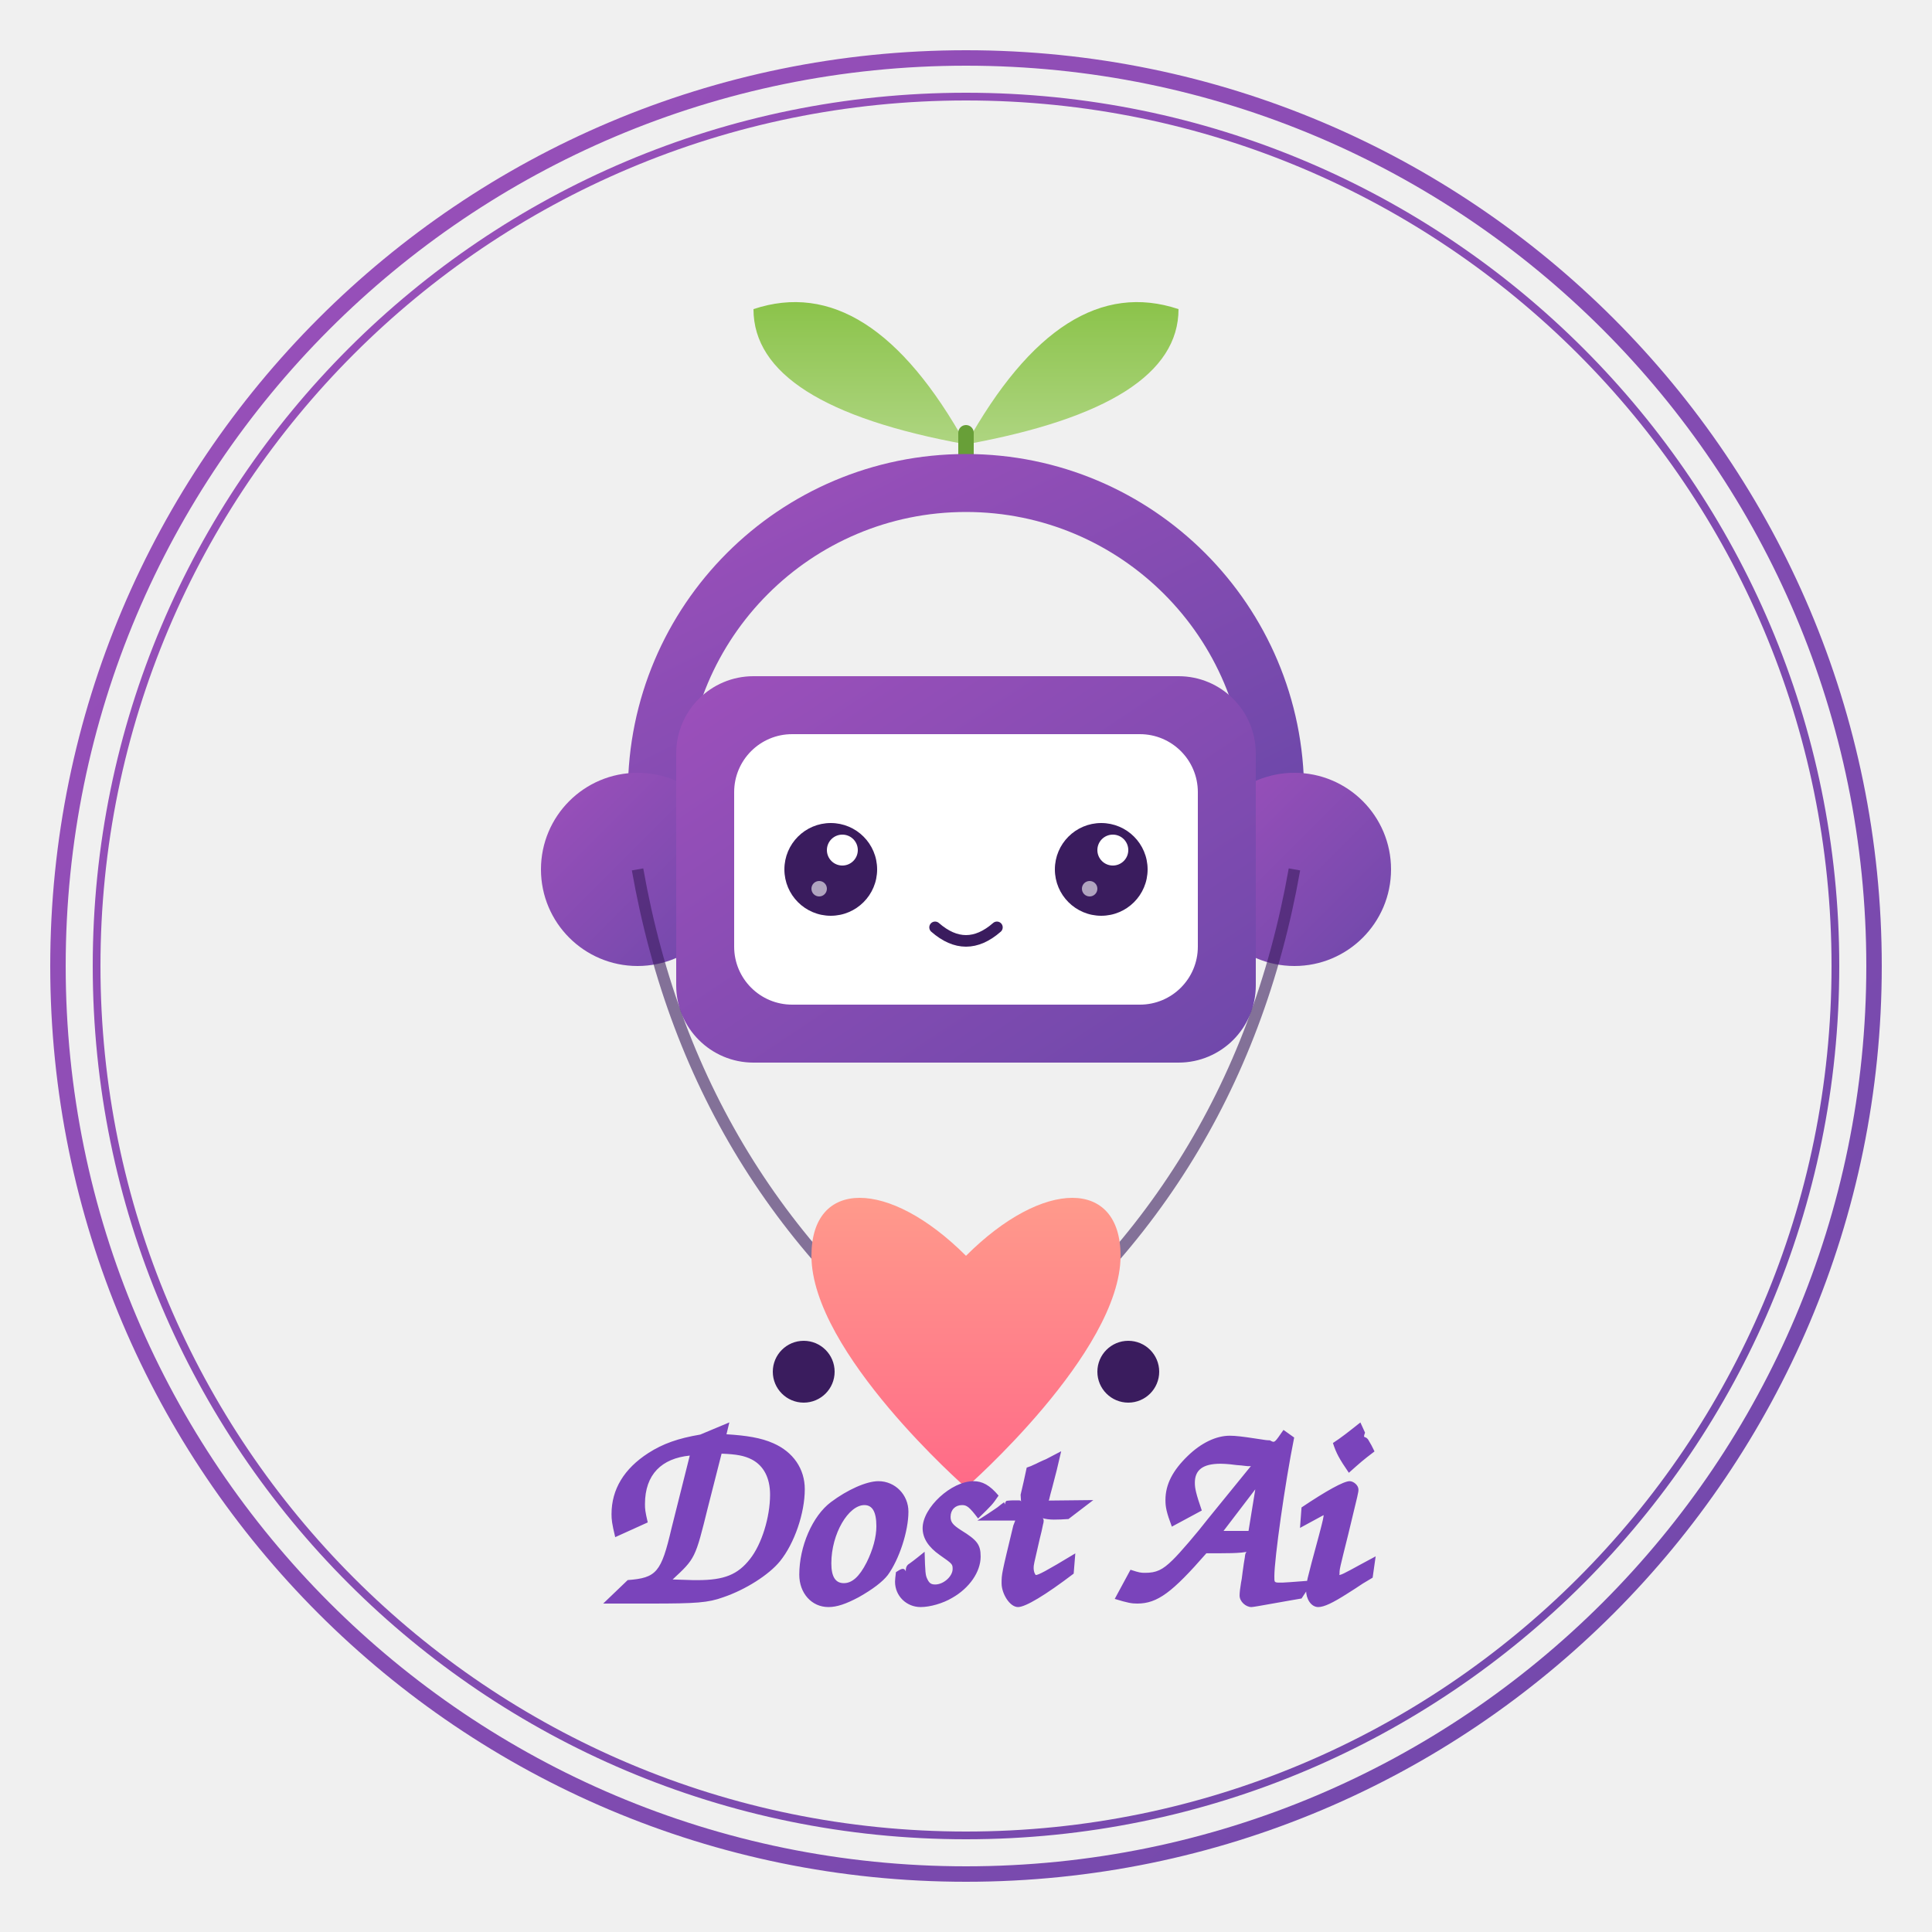
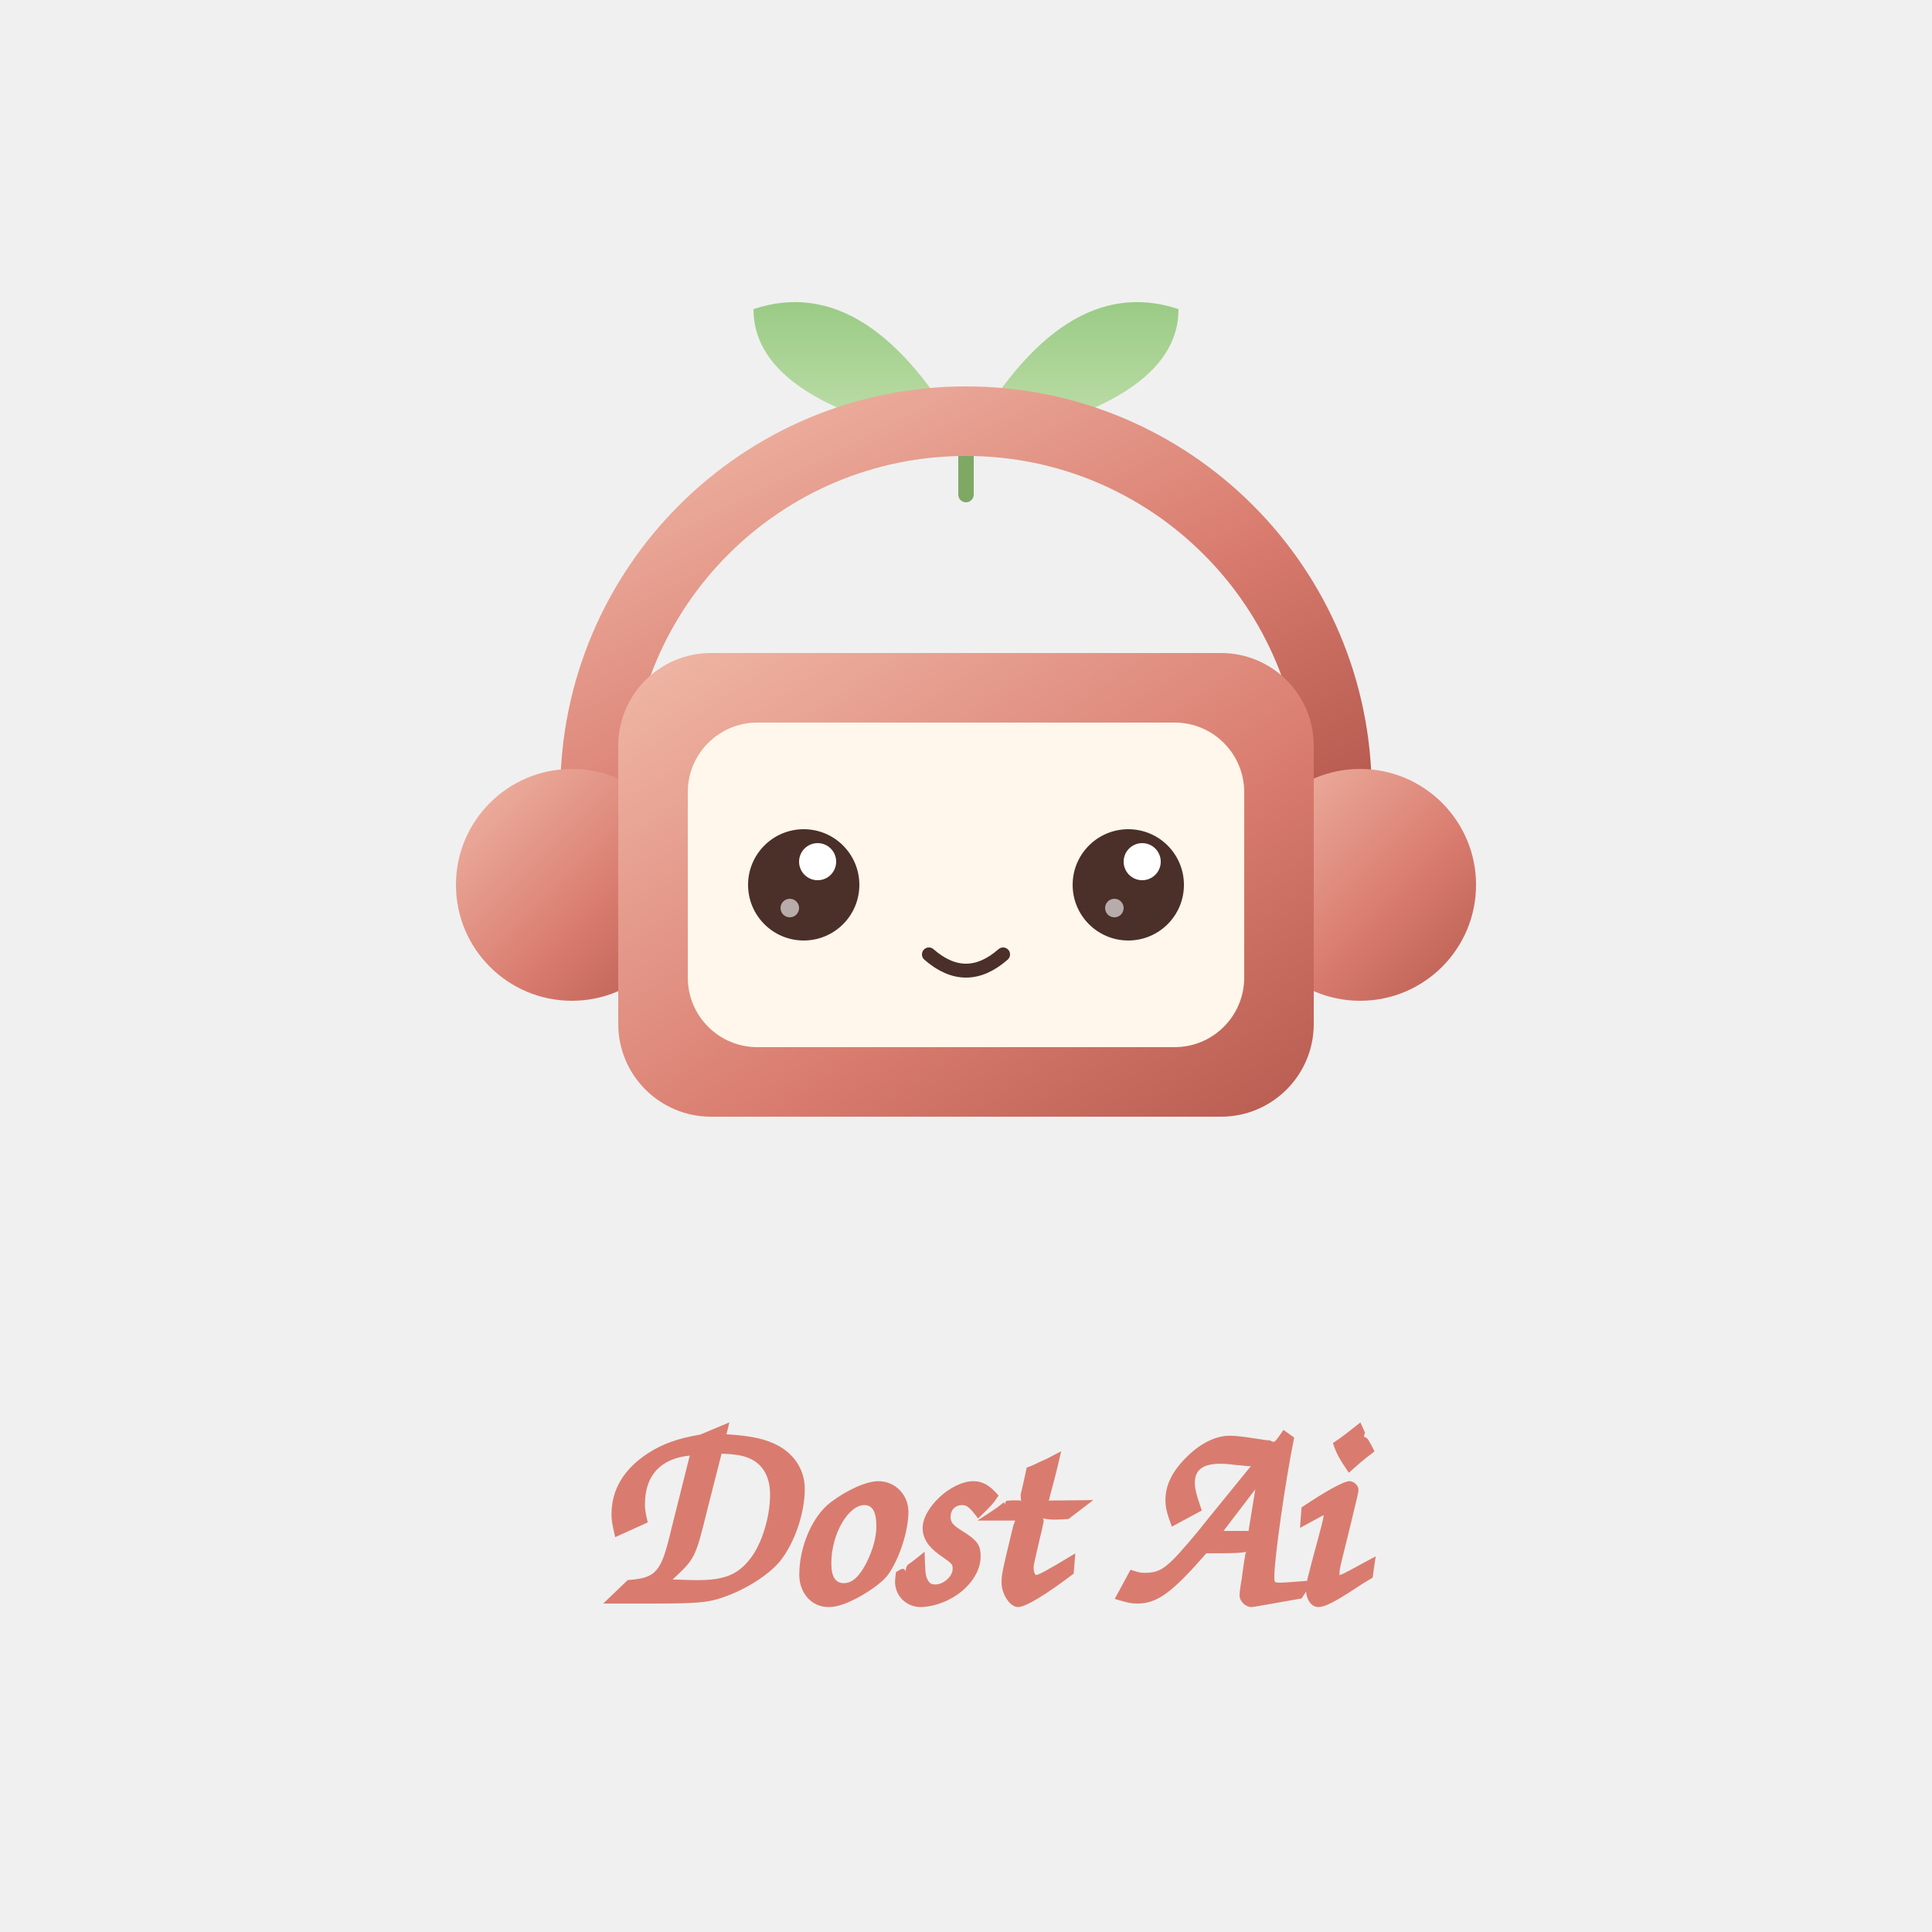
<svg xmlns="http://www.w3.org/2000/svg" viewBox="0 0 500 500">
  <defs>
    <linearGradient id="purpleGrad" x1="0%" y1="0%" x2="100%" y2="100%">
-       <stop offset="0%" style="stop-color:#9d50bb" />
-       <stop offset="100%" style="stop-color:#6e48aa" />
+       <stop offset="0%" style="stop-color:#f0b8a7" />
+       <stop offset="60%" style="stop-color:#d97c6f" />
+       <stop offset="100%" style="stop-color:#b85b50" />
    </linearGradient>
    <linearGradient id="leafGrad" x1="0%" y1="0%" x2="0%" y2="100%">
-       <stop offset="0%" style="stop-color:#8bc34a" />
-       <stop offset="100%" style="stop-color:#aed581" />
-     </linearGradient>
-     <linearGradient id="heartGrad" x1="0%" y1="0%" x2="0%" y2="100%">
-       <stop offset="0%" style="stop-color:#ff9a8b" />
-       <stop offset="100%" style="stop-color:#ff6a88" />
+       <stop offset="0%" style="stop-color:#9acb85" />
+       <stop offset="100%" style="stop-color:#c2e0ad" />
    </linearGradient>
  </defs>
-   <circle cx="250" cy="250" r="235" fill="none" stroke="url(#purpleGrad)" stroke-width="4" />
-   <circle cx="250" cy="250" r="225" fill="none" stroke="url(#purpleGrad)" stroke-width="2" />
  <g transform="translate(250, 115)">
    <path d="M0 0 Q-25 -45 -55 -35 Q-55 -10 0 0" fill="url(#leafGrad)" />
    <path d="M0 0 Q25 -45 55 -35 Q55 -10 0 0" fill="url(#leafGrad)" />
-     <rect x="-2" y="-5" width="4" height="20" fill="#689f38" rx="2" />
+     <rect x="-2" y="-5" width="4" height="20" fill="#7fa864" rx="2" />
  </g>
-   <g transform="translate(250, 205)">
+   <g transform="translate(250, 205) scale(1.2)">
    <path d="M-80 0 A80 80 0 0 1 80 0" fill="none" stroke="url(#purpleGrad)" stroke-width="15" stroke-linecap="round" />
    <circle cx="-85" cy="20" r="25" fill="url(#purpleGrad)" />
    <circle cx="85" cy="20" r="25" fill="url(#purpleGrad)" />
    <rect x="-75" y="-30" width="150" height="100" rx="20" fill="url(#purpleGrad)" />
-     <rect x="-60" y="-15" width="120" height="70" rx="15" fill="white" />
-     <circle cx="-35" cy="20" r="12" fill="#3a1c5e" />
-     <circle cx="35" cy="20" r="12" fill="#3a1c5e" />
+     <rect x="-60" y="-15" width="120" height="70" rx="15" fill="#fff7eb" />
+     <circle cx="-35" cy="20" r="12" fill="#4b2f29" />
+     <circle cx="35" cy="20" r="12" fill="#4b2f29" />
    <circle cx="-32" cy="15" r="4" fill="white" />
    <circle cx="38" cy="15" r="4" fill="white" />
    <circle cx="-38" cy="25" r="2" fill="white" opacity="0.6" />
    <circle cx="32" cy="25" r="2" fill="white" opacity="0.6" />
-     <path d="M-8 35 Q0 42 8 35" stroke="#3a1c5e" stroke-width="3" fill="none" stroke-linecap="round" />
+     <path d="M-8 35 Q0 42 8 35" stroke="#4b2f29" stroke-width="3" fill="none" stroke-linecap="round" />
  </g>
-   <g transform="translate(250, 310)">
-     <path d="M-85 -85 Q-70 0 0 50" fill="none" stroke="#3a1c5e" stroke-width="3" opacity="0.6" />
-     <path d="M85 -85 Q70 0 0 50" fill="none" stroke="#3a1c5e" stroke-width="3" opacity="0.6" />
-     <circle cx="-42" cy="45" r="8" fill="#3a1c5e" />
-     <circle cx="42" cy="45" r="8" fill="#3a1c5e" />
-     <path d="M0 75 C0 75 -40 40 -40 15 C-40 -5 -20 -5 0 15 C20 -5 40 -5 40 15 C40 40 0 75 0 75 Z" fill="url(#heartGrad)" />
-   </g>
-   <text x="250" y="415" text-anchor="middle" font-family="Brush Script MT, cursive" font-size="70" font-weight="bold" fill="#7a44bb">Dost Ai</text>
+   <text x="250" y="415" text-anchor="middle" font-family="Brush Script MT, cursive" font-size="70" font-weight="bold" fill="#d97c6f">Dost Ai</text>
</svg>
